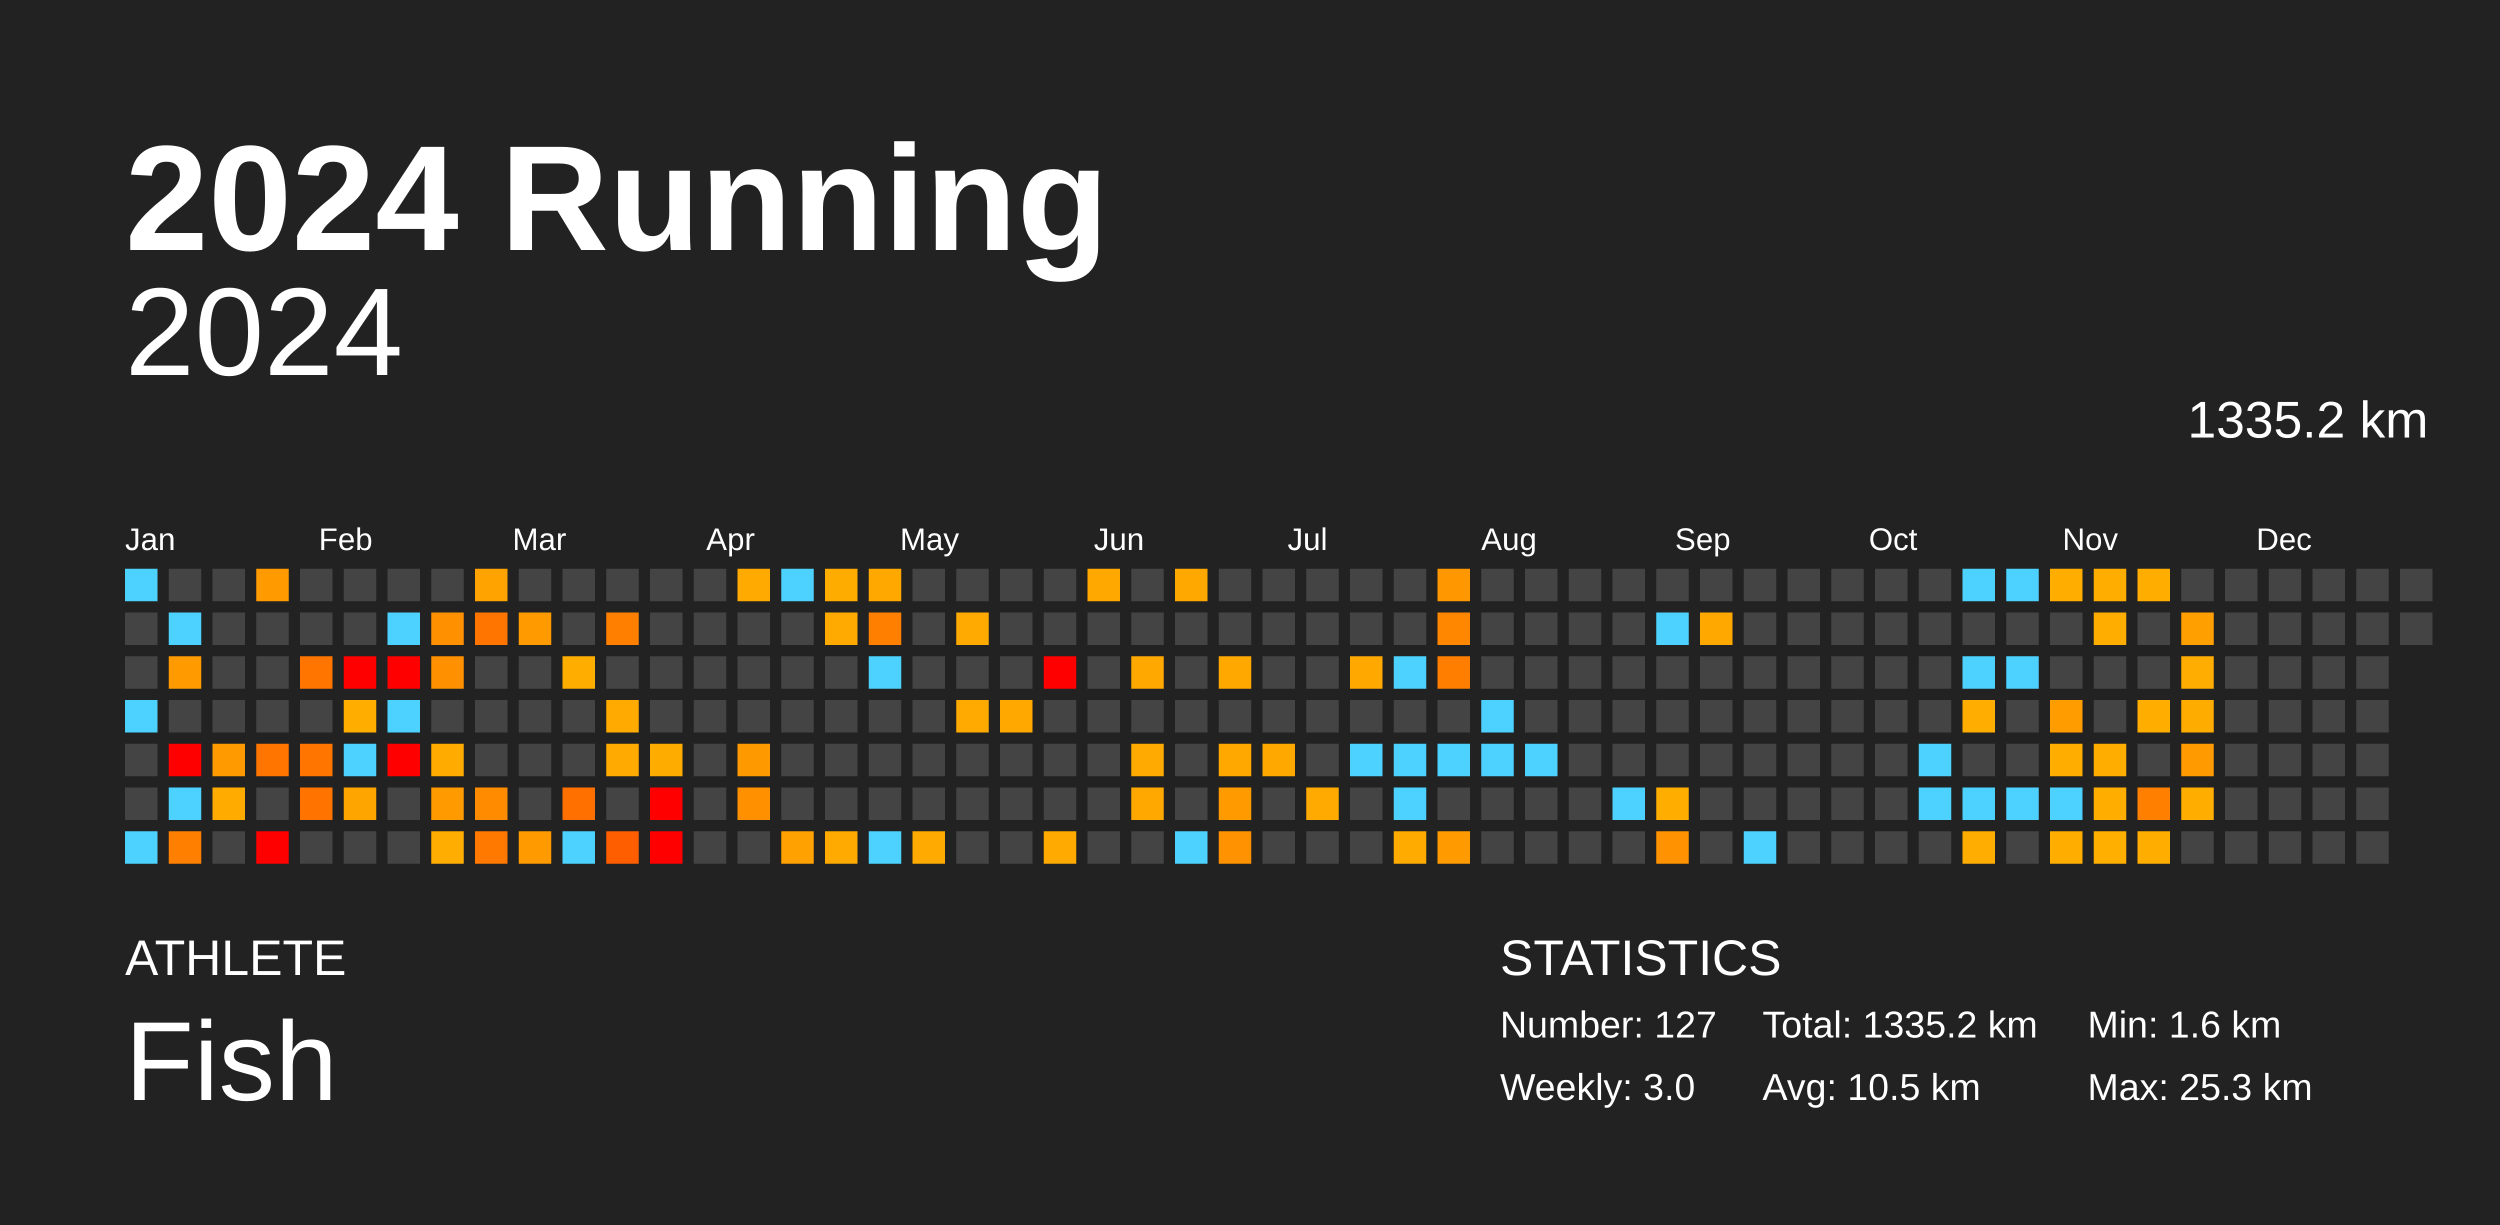
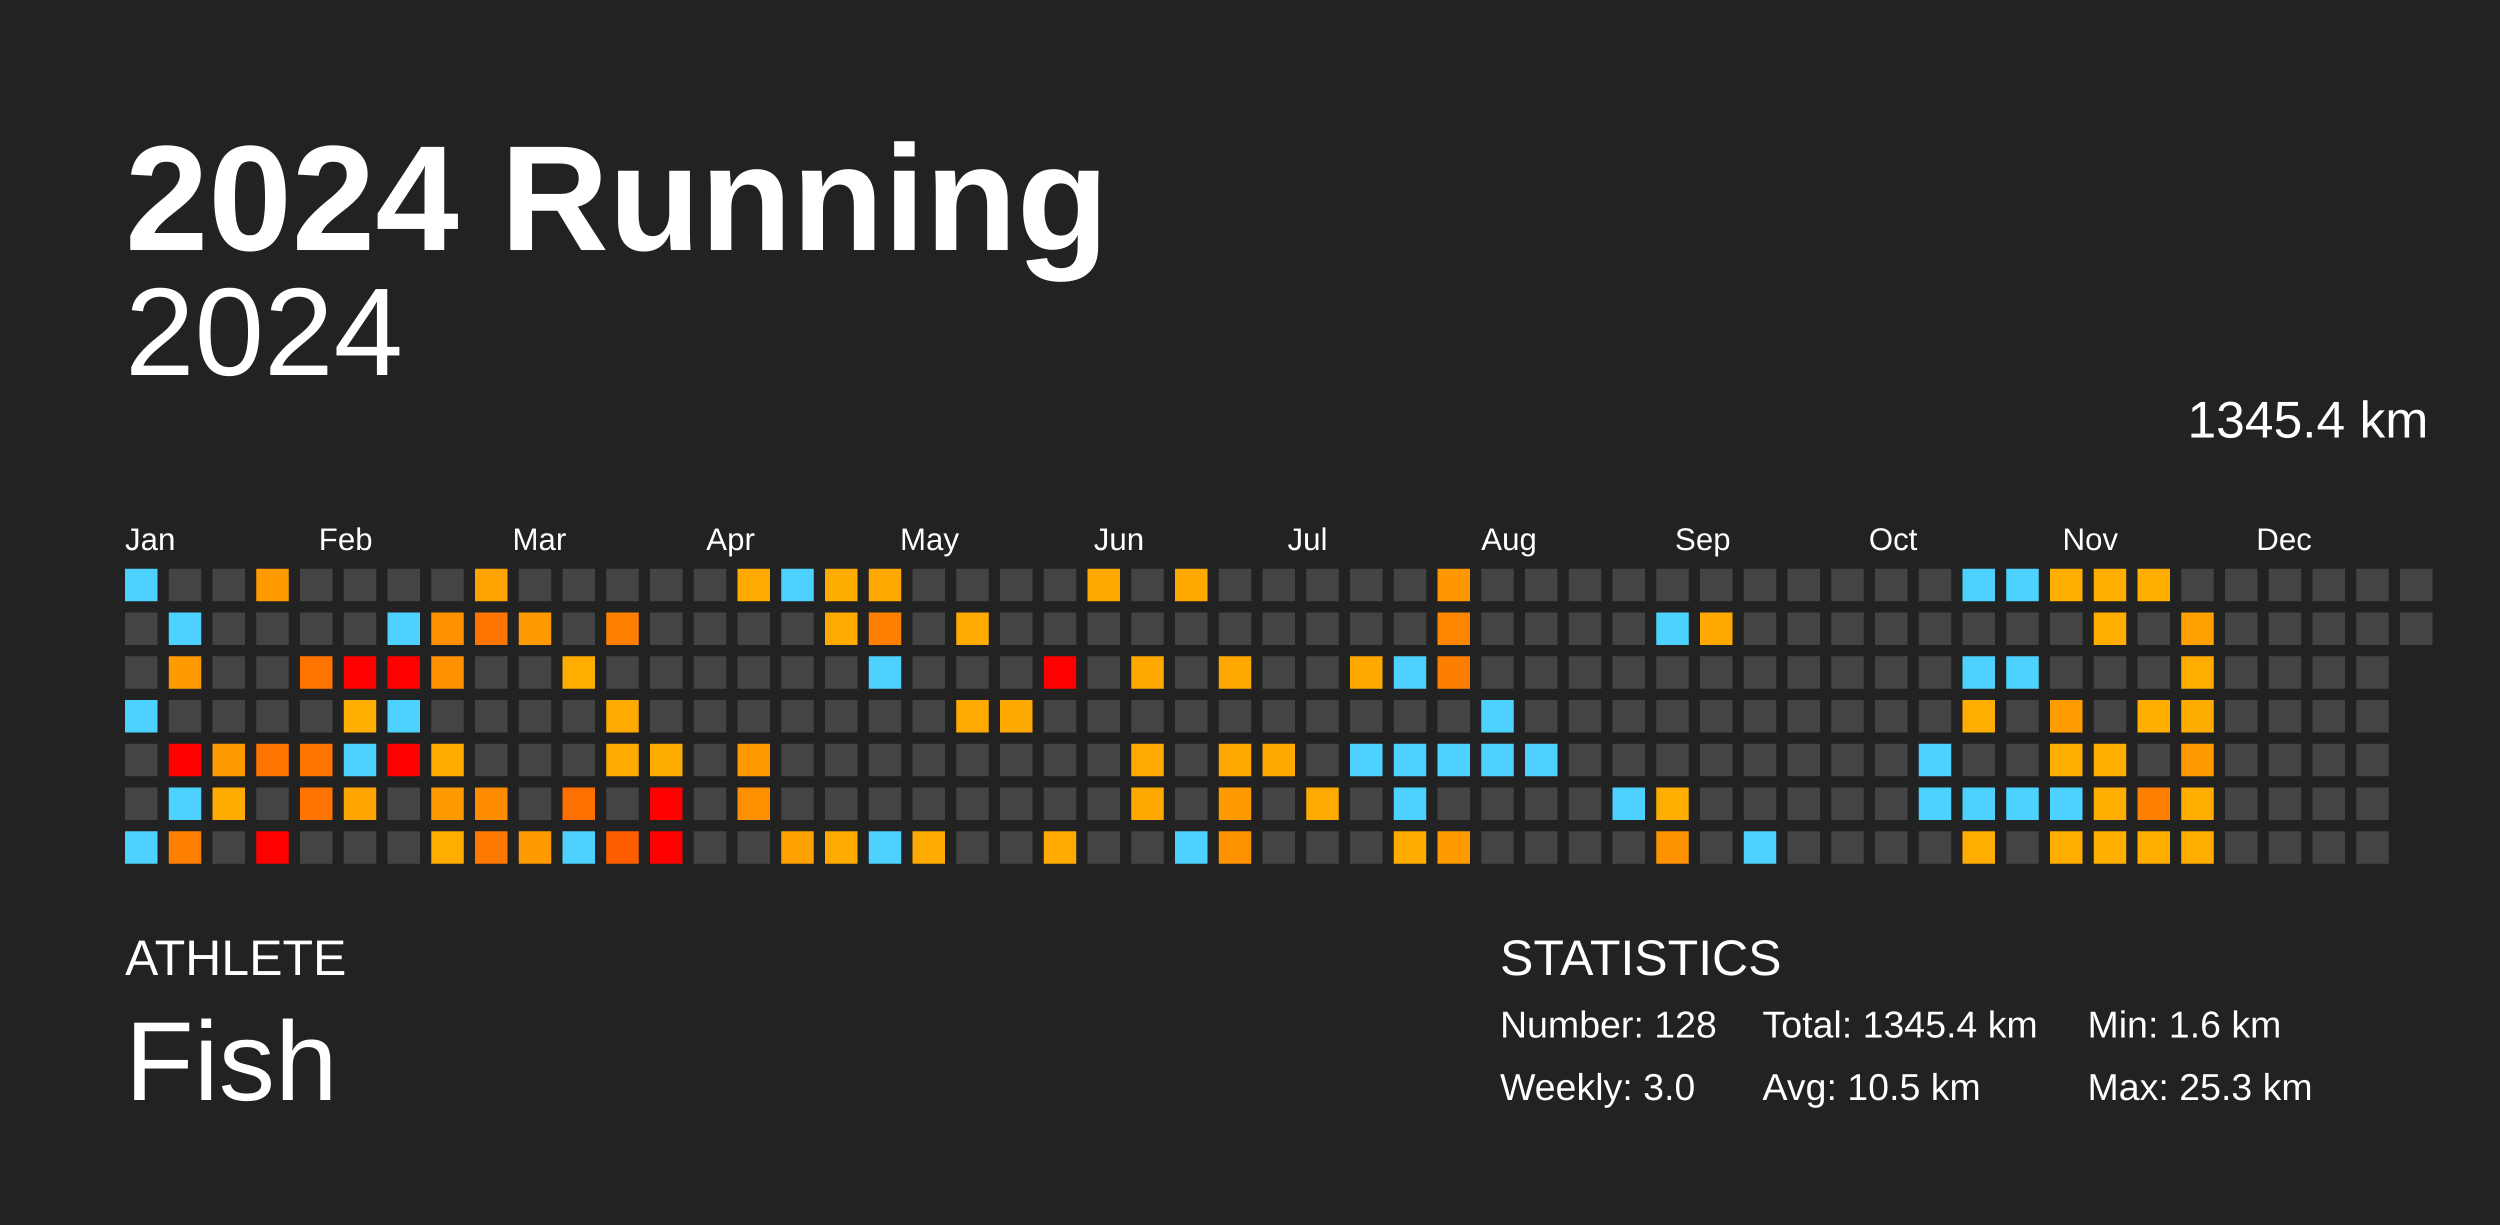
<svg xmlns="http://www.w3.org/2000/svg" baseProfile="full" height="98mm" version="1.1" viewBox="0,0,200,98" width="200mm">
  <defs />
  <rect fill="#222222" height="98" width="200" x="0" y="0" />
  <text fill="#FFFFFF" style="font-size:12px; font-family:Arial; font-weight:bold;" x="10" y="20">2024 Running</text>
  <text fill="#FFFFFF" style="font-size:4px; font-family:Arial" x="10" y="78">ATHLETE</text>
  <text fill="#FFFFFF" style="font-size:9px; font-family:Arial" x="10" y="88">Fish</text>
  <text fill="#FFFFFF" style="font-size:4px; font-family:Arial" x="120" y="78">STATISTICS</text>
-   <text fill="#FFFFFF" style="font-size:3px; font-family:Arial" x="120" y="83">Number: 127</text>
+   <text fill="#FFFFFF" style="font-size:3px; font-family:Arial" x="120" y="83">Number: 128</text>
  <text fill="#FFFFFF" style="font-size:3px; font-family:Arial" x="120" y="88">Weekly: 3.0</text>
-   <text fill="#FFFFFF" style="font-size:3px; font-family:Arial" x="141" y="83">Total: 1335.2 km</text>
+   <text fill="#FFFFFF" style="font-size:3px; font-family:Arial" x="141" y="83">Total: 1345.4 km</text>
  <text fill="#FFFFFF" style="font-size:3px; font-family:Arial" x="141" y="88">Avg: 10.5 km</text>
  <text fill="#FFFFFF" style="font-size:3px; font-family:Arial" x="167" y="83">Min: 1.6 km</text>
  <text fill="#FFFFFF" style="font-size:3px; font-family:Arial" x="167" y="88">Max: 25.3 km</text>
  <text alignment-baseline="hanging" fill="#FFFFFF" style="font-size:10.0px; font-family:Arial;" x="10" y="30">2024</text>
-   <text alignment-baseline="hanging" fill="#FFFFFF" style="font-size:4.125px; font-family:Arial;" x="175" y="35">1335.2 km</text>
+   <text alignment-baseline="hanging" fill="#FFFFFF" style="font-size:4.125px; font-family:Arial;" x="175" y="35">1345.4 km</text>
  <text fill="#FFFFFF" style="font-size:2.5px; font-family:Arial" x="10.0" y="44">Jan</text>
  <text fill="#FFFFFF" style="font-size:2.5px; font-family:Arial" x="25.5" y="44">Feb</text>
  <text fill="#FFFFFF" style="font-size:2.5px; font-family:Arial" x="41.0" y="44">Mar</text>
  <text fill="#FFFFFF" style="font-size:2.5px; font-family:Arial" x="56.5" y="44">Apr</text>
  <text fill="#FFFFFF" style="font-size:2.5px; font-family:Arial" x="72.0" y="44">May</text>
  <text fill="#FFFFFF" style="font-size:2.5px; font-family:Arial" x="87.5" y="44">Jun</text>
  <text fill="#FFFFFF" style="font-size:2.5px; font-family:Arial" x="103.0" y="44">Jul</text>
  <text fill="#FFFFFF" style="font-size:2.5px; font-family:Arial" x="118.5" y="44">Aug</text>
  <text fill="#FFFFFF" style="font-size:2.5px; font-family:Arial" x="134.0" y="44">Sep</text>
  <text fill="#FFFFFF" style="font-size:2.5px; font-family:Arial" x="149.5" y="44">Oct</text>
  <text fill="#FFFFFF" style="font-size:2.5px; font-family:Arial" x="165.0" y="44">Nov</text>
  <text fill="#FFFFFF" style="font-size:2.5px; font-family:Arial" x="180.5" y="44">Dec</text>
  <rect fill="#4dd2ff" height="2.6" width="2.6" x="10.0" y="45.5" />
  <rect fill="#444444" height="2.6" width="2.6" x="10.0" y="49.0" />
  <rect fill="#444444" height="2.6" width="2.6" x="10.0" y="52.5" />
  <rect fill="#4dd2ff" height="2.6" width="2.6" x="10.0" y="56.0" />
  <rect fill="#444444" height="2.6" width="2.6" x="10.0" y="59.5" />
  <rect fill="#444444" height="2.6" width="2.6" x="10.0" y="63.0" />
  <rect fill="#4dd2ff" height="2.6" width="2.6" x="10.0" y="66.5" />
  <rect fill="#444444" height="2.6" width="2.6" x="13.5" y="45.5" />
  <rect fill="#4dd2ff" height="2.6" width="2.6" x="13.5" y="49.0" />
  <rect fill="#ff9b00" height="2.6" width="2.6" x="13.5" y="52.5" />
  <rect fill="#444444" height="2.6" width="2.6" x="13.5" y="56.0" />
  <rect fill="red" height="2.6" width="2.6" x="13.5" y="59.5" />
  <rect fill="#4dd2ff" height="2.6" width="2.6" x="13.5" y="63.0" />
  <rect fill="#ff7f00" height="2.6" width="2.6" x="13.5" y="66.5" />
  <rect fill="#444444" height="2.6" width="2.6" x="17.0" y="45.5" />
  <rect fill="#444444" height="2.6" width="2.6" x="17.0" y="49.0" />
  <rect fill="#444444" height="2.6" width="2.6" x="17.0" y="52.5" />
  <rect fill="#444444" height="2.6" width="2.6" x="17.0" y="56.0" />
  <rect fill="#ff9b00" height="2.6" width="2.6" x="17.0" y="59.5" />
  <rect fill="#ffab00" height="2.6" width="2.6" x="17.0" y="63.0" />
  <rect fill="#444444" height="2.6" width="2.6" x="17.0" y="66.5" />
  <rect fill="#ff9b00" height="2.6" width="2.6" x="20.5" y="45.5" />
  <rect fill="#444444" height="2.6" width="2.6" x="20.5" y="49.0" />
  <rect fill="#444444" height="2.6" width="2.6" x="20.5" y="52.5" />
  <rect fill="#444444" height="2.6" width="2.6" x="20.5" y="56.0" />
  <rect fill="#ff7500" height="2.6" width="2.6" x="20.5" y="59.5" />
  <rect fill="#444444" height="2.6" width="2.6" x="20.5" y="63.0" />
  <rect fill="red" height="2.6" width="2.6" x="20.5" y="66.5" />
  <rect fill="#444444" height="2.6" width="2.6" x="24.0" y="45.5" />
  <rect fill="#444444" height="2.6" width="2.6" x="24.0" y="49.0" />
  <rect fill="#ff7500" height="2.6" width="2.6" x="24.0" y="52.5" />
  <rect fill="#444444" height="2.6" width="2.6" x="24.0" y="56.0" />
  <rect fill="#ff7500" height="2.6" width="2.6" x="24.0" y="59.5" />
  <rect fill="#ff7400" height="2.6" width="2.6" x="24.0" y="63.0" />
  <rect fill="#444444" height="2.6" width="2.6" x="24.0" y="66.5" />
  <rect fill="#444444" height="2.6" width="2.6" x="27.5" y="45.5" />
  <rect fill="#444444" height="2.6" width="2.6" x="27.5" y="49.0" />
  <rect fill="red" height="2.6" width="2.6" x="27.5" y="52.5" />
  <rect fill="#ffae00" height="2.6" width="2.6" x="27.5" y="56.0" />
  <rect fill="#4dd2ff" height="2.6" width="2.6" x="27.5" y="59.5" />
  <rect fill="#ffa500" height="2.6" width="2.6" x="27.5" y="63.0" />
  <rect fill="#444444" height="2.6" width="2.6" x="27.5" y="66.5" />
  <rect fill="#444444" height="2.6" width="2.6" x="31.0" y="45.5" />
  <rect fill="#4dd2ff" height="2.6" width="2.6" x="31.0" y="49.0" />
  <rect fill="red" height="2.6" width="2.6" x="31.0" y="52.5" />
  <rect fill="#4dd2ff" height="2.6" width="2.6" x="31.0" y="56.0" />
  <rect fill="red" height="2.6" width="2.6" x="31.0" y="59.5" />
  <rect fill="#444444" height="2.6" width="2.6" x="31.0" y="63.0" />
  <rect fill="#444444" height="2.6" width="2.6" x="31.0" y="66.5" />
  <rect fill="#444444" height="2.6" width="2.6" x="34.5" y="45.5" />
  <rect fill="#ff9000" height="2.6" width="2.6" x="34.5" y="49.0" />
  <rect fill="#ff9100" height="2.6" width="2.6" x="34.5" y="52.5" />
  <rect fill="#444444" height="2.6" width="2.6" x="34.5" y="56.0" />
  <rect fill="#ffab00" height="2.6" width="2.6" x="34.5" y="59.5" />
  <rect fill="#ff9a00" height="2.6" width="2.6" x="34.5" y="63.0" />
  <rect fill="#ffad00" height="2.6" width="2.6" x="34.5" y="66.5" />
  <rect fill="#ffa300" height="2.6" width="2.6" x="38.0" y="45.5" />
  <rect fill="#ff7500" height="2.6" width="2.6" x="38.0" y="49.0" />
  <rect fill="#444444" height="2.6" width="2.6" x="38.0" y="52.5" />
  <rect fill="#444444" height="2.6" width="2.6" x="38.0" y="56.0" />
  <rect fill="#444444" height="2.6" width="2.6" x="38.0" y="59.5" />
  <rect fill="#ff8c00" height="2.6" width="2.6" x="38.0" y="63.0" />
  <rect fill="#ff7800" height="2.6" width="2.6" x="38.0" y="66.5" />
  <rect fill="#444444" height="2.6" width="2.6" x="41.5" y="45.5" />
  <rect fill="#ff9b00" height="2.6" width="2.6" x="41.5" y="49.0" />
  <rect fill="#444444" height="2.6" width="2.6" x="41.5" y="52.5" />
  <rect fill="#444444" height="2.6" width="2.6" x="41.5" y="56.0" />
  <rect fill="#444444" height="2.6" width="2.6" x="41.5" y="59.5" />
  <rect fill="#444444" height="2.6" width="2.6" x="41.5" y="63.0" />
  <rect fill="#ff9a00" height="2.6" width="2.6" x="41.5" y="66.5" />
  <rect fill="#444444" height="2.6" width="2.6" x="45.0" y="45.5" />
  <rect fill="#444444" height="2.6" width="2.6" x="45.0" y="49.0" />
  <rect fill="#ffae00" height="2.6" width="2.6" x="45.0" y="52.5" />
  <rect fill="#444444" height="2.6" width="2.6" x="45.0" y="56.0" />
  <rect fill="#444444" height="2.6" width="2.6" x="45.0" y="59.5" />
  <rect fill="#ff7000" height="2.6" width="2.6" x="45.0" y="63.0" />
  <rect fill="#4dd2ff" height="2.6" width="2.6" x="45.0" y="66.5" />
  <rect fill="#444444" height="2.6" width="2.6" x="48.5" y="45.5" />
  <rect fill="#ff7f00" height="2.6" width="2.6" x="48.5" y="49.0" />
  <rect fill="#444444" height="2.6" width="2.6" x="48.5" y="52.5" />
  <rect fill="#ffaa00" height="2.6" width="2.6" x="48.5" y="56.0" />
  <rect fill="#ffaa00" height="2.6" width="2.6" x="48.5" y="59.5" />
  <rect fill="#444444" height="2.6" width="2.6" x="48.5" y="63.0" />
  <rect fill="#ff5e00" height="2.6" width="2.6" x="48.5" y="66.5" />
  <rect fill="#444444" height="2.6" width="2.6" x="52.0" y="45.5" />
  <rect fill="#444444" height="2.6" width="2.6" x="52.0" y="49.0" />
  <rect fill="#444444" height="2.6" width="2.6" x="52.0" y="52.5" />
  <rect fill="#444444" height="2.6" width="2.6" x="52.0" y="56.0" />
  <rect fill="#ffac00" height="2.6" width="2.6" x="52.0" y="59.5" />
  <rect fill="red" height="2.6" width="2.6" x="52.0" y="63.0" />
  <rect fill="red" height="2.6" width="2.6" x="52.0" y="66.5" />
  <rect fill="#444444" height="2.6" width="2.6" x="55.5" y="45.5" />
  <rect fill="#444444" height="2.6" width="2.6" x="55.5" y="49.0" />
  <rect fill="#444444" height="2.6" width="2.6" x="55.5" y="52.5" />
  <rect fill="#444444" height="2.6" width="2.6" x="55.5" y="56.0" />
  <rect fill="#444444" height="2.6" width="2.6" x="55.5" y="59.5" />
  <rect fill="#444444" height="2.6" width="2.6" x="55.5" y="63.0" />
  <rect fill="#444444" height="2.6" width="2.6" x="55.5" y="66.5" />
  <rect fill="#ffaa00" height="2.6" width="2.6" x="59.0" y="45.5" />
  <rect fill="#444444" height="2.6" width="2.6" x="59.0" y="49.0" />
  <rect fill="#444444" height="2.6" width="2.6" x="59.0" y="52.5" />
  <rect fill="#444444" height="2.6" width="2.6" x="59.0" y="56.0" />
  <rect fill="#ff9900" height="2.6" width="2.6" x="59.0" y="59.5" />
  <rect fill="#ff9100" height="2.6" width="2.6" x="59.0" y="63.0" />
  <rect fill="#444444" height="2.6" width="2.6" x="59.0" y="66.5" />
  <rect fill="#4dd2ff" height="2.6" width="2.6" x="62.5" y="45.5" />
  <rect fill="#444444" height="2.6" width="2.6" x="62.5" y="49.0" />
  <rect fill="#444444" height="2.6" width="2.6" x="62.5" y="52.5" />
  <rect fill="#444444" height="2.6" width="2.6" x="62.5" y="56.0" />
  <rect fill="#444444" height="2.6" width="2.6" x="62.5" y="59.5" />
  <rect fill="#444444" height="2.6" width="2.6" x="62.5" y="63.0" />
  <rect fill="#ffa100" height="2.6" width="2.6" x="62.5" y="66.5" />
  <rect fill="#ffac00" height="2.6" width="2.6" x="66.0" y="45.5" />
  <rect fill="#ffaa00" height="2.6" width="2.6" x="66.0" y="49.0" />
  <rect fill="#444444" height="2.6" width="2.6" x="66.0" y="52.5" />
  <rect fill="#444444" height="2.6" width="2.6" x="66.0" y="56.0" />
  <rect fill="#444444" height="2.6" width="2.6" x="66.0" y="59.5" />
  <rect fill="#444444" height="2.6" width="2.6" x="66.0" y="63.0" />
  <rect fill="#ffaa00" height="2.6" width="2.6" x="66.0" y="66.5" />
  <rect fill="#ffa800" height="2.6" width="2.6" x="69.5" y="45.5" />
  <rect fill="#ff7f00" height="2.6" width="2.6" x="69.5" y="49.0" />
  <rect fill="#4dd2ff" height="2.6" width="2.6" x="69.5" y="52.5" />
  <rect fill="#444444" height="2.6" width="2.6" x="69.5" y="56.0" />
  <rect fill="#444444" height="2.6" width="2.6" x="69.5" y="59.5" />
  <rect fill="#444444" height="2.6" width="2.6" x="69.5" y="63.0" />
  <rect fill="#4dd2ff" height="2.6" width="2.6" x="69.5" y="66.5" />
  <rect fill="#444444" height="2.6" width="2.6" x="73.0" y="45.5" />
  <rect fill="#444444" height="2.6" width="2.6" x="73.0" y="49.0" />
  <rect fill="#444444" height="2.6" width="2.6" x="73.0" y="52.5" />
  <rect fill="#444444" height="2.6" width="2.6" x="73.0" y="56.0" />
  <rect fill="#444444" height="2.6" width="2.6" x="73.0" y="59.5" />
  <rect fill="#444444" height="2.6" width="2.6" x="73.0" y="63.0" />
  <rect fill="#ffaa00" height="2.6" width="2.6" x="73.0" y="66.5" />
  <rect fill="#444444" height="2.6" width="2.6" x="76.5" y="45.5" />
  <rect fill="#ffaa00" height="2.6" width="2.6" x="76.5" y="49.0" />
  <rect fill="#444444" height="2.6" width="2.6" x="76.5" y="52.5" />
  <rect fill="#ffaa00" height="2.6" width="2.6" x="76.5" y="56.0" />
  <rect fill="#444444" height="2.6" width="2.6" x="76.5" y="59.5" />
  <rect fill="#444444" height="2.6" width="2.6" x="76.5" y="63.0" />
  <rect fill="#444444" height="2.6" width="2.6" x="76.5" y="66.5" />
  <rect fill="#444444" height="2.6" width="2.6" x="80.0" y="45.5" />
  <rect fill="#444444" height="2.6" width="2.6" x="80.0" y="49.0" />
  <rect fill="#444444" height="2.6" width="2.6" x="80.0" y="52.5" />
  <rect fill="#ffa800" height="2.6" width="2.6" x="80.0" y="56.0" />
  <rect fill="#444444" height="2.6" width="2.6" x="80.0" y="59.5" />
  <rect fill="#444444" height="2.6" width="2.6" x="80.0" y="63.0" />
  <rect fill="#444444" height="2.6" width="2.6" x="80.0" y="66.5" />
  <rect fill="#444444" height="2.6" width="2.6" x="83.5" y="45.5" />
  <rect fill="#444444" height="2.6" width="2.6" x="83.5" y="49.0" />
  <rect fill="red" height="2.6" width="2.6" x="83.5" y="52.5" />
  <rect fill="#444444" height="2.6" width="2.6" x="83.5" y="56.0" />
  <rect fill="#444444" height="2.6" width="2.6" x="83.5" y="59.5" />
  <rect fill="#444444" height="2.6" width="2.6" x="83.5" y="63.0" />
  <rect fill="#ffaa00" height="2.6" width="2.6" x="83.5" y="66.5" />
  <rect fill="#ffa900" height="2.6" width="2.6" x="87.0" y="45.5" />
  <rect fill="#444444" height="2.6" width="2.6" x="87.0" y="49.0" />
  <rect fill="#444444" height="2.6" width="2.6" x="87.0" y="52.5" />
  <rect fill="#444444" height="2.6" width="2.6" x="87.0" y="56.0" />
  <rect fill="#444444" height="2.6" width="2.6" x="87.0" y="59.5" />
  <rect fill="#444444" height="2.6" width="2.6" x="87.0" y="63.0" />
  <rect fill="#444444" height="2.6" width="2.6" x="87.0" y="66.5" />
  <rect fill="#444444" height="2.6" width="2.6" x="90.5" y="45.5" />
  <rect fill="#444444" height="2.6" width="2.6" x="90.5" y="49.0" />
  <rect fill="#ffa800" height="2.6" width="2.6" x="90.5" y="52.5" />
  <rect fill="#444444" height="2.6" width="2.6" x="90.5" y="56.0" />
  <rect fill="#ffaa00" height="2.6" width="2.6" x="90.5" y="59.5" />
  <rect fill="#ffa900" height="2.6" width="2.6" x="90.5" y="63.0" />
  <rect fill="#444444" height="2.6" width="2.6" x="90.5" y="66.5" />
  <rect fill="#ffa900" height="2.6" width="2.6" x="94.0" y="45.5" />
  <rect fill="#444444" height="2.6" width="2.6" x="94.0" y="49.0" />
  <rect fill="#444444" height="2.6" width="2.6" x="94.0" y="52.5" />
  <rect fill="#444444" height="2.6" width="2.6" x="94.0" y="56.0" />
  <rect fill="#444444" height="2.6" width="2.6" x="94.0" y="59.5" />
  <rect fill="#444444" height="2.6" width="2.6" x="94.0" y="63.0" />
  <rect fill="#4dd2ff" height="2.6" width="2.6" x="94.0" y="66.5" />
  <rect fill="#444444" height="2.6" width="2.6" x="97.5" y="45.5" />
  <rect fill="#444444" height="2.6" width="2.6" x="97.5" y="49.0" />
  <rect fill="#ffa900" height="2.6" width="2.6" x="97.5" y="52.5" />
  <rect fill="#444444" height="2.6" width="2.6" x="97.5" y="56.0" />
  <rect fill="#ffa800" height="2.6" width="2.6" x="97.5" y="59.5" />
  <rect fill="#ff9b00" height="2.6" width="2.6" x="97.5" y="63.0" />
  <rect fill="#ff9200" height="2.6" width="2.6" x="97.5" y="66.5" />
  <rect fill="#444444" height="2.6" width="2.6" x="101.0" y="45.5" />
  <rect fill="#444444" height="2.6" width="2.6" x="101.0" y="49.0" />
  <rect fill="#444444" height="2.6" width="2.6" x="101.0" y="52.5" />
  <rect fill="#444444" height="2.6" width="2.6" x="101.0" y="56.0" />
  <rect fill="#ffa900" height="2.6" width="2.6" x="101.0" y="59.5" />
  <rect fill="#444444" height="2.6" width="2.6" x="101.0" y="63.0" />
  <rect fill="#444444" height="2.6" width="2.6" x="101.0" y="66.5" />
  <rect fill="#444444" height="2.6" width="2.6" x="104.5" y="45.5" />
  <rect fill="#444444" height="2.6" width="2.6" x="104.5" y="49.0" />
  <rect fill="#444444" height="2.6" width="2.6" x="104.5" y="52.5" />
  <rect fill="#444444" height="2.6" width="2.6" x="104.5" y="56.0" />
  <rect fill="#444444" height="2.6" width="2.6" x="104.5" y="59.5" />
  <rect fill="#ffaa00" height="2.6" width="2.6" x="104.5" y="63.0" />
  <rect fill="#444444" height="2.6" width="2.6" x="104.5" y="66.5" />
  <rect fill="#444444" height="2.6" width="2.6" x="108.0" y="45.5" />
  <rect fill="#444444" height="2.6" width="2.6" x="108.0" y="49.0" />
  <rect fill="#ffa900" height="2.6" width="2.6" x="108.0" y="52.5" />
  <rect fill="#444444" height="2.6" width="2.6" x="108.0" y="56.0" />
  <rect fill="#4dd2ff" height="2.6" width="2.6" x="108.0" y="59.5" />
  <rect fill="#444444" height="2.6" width="2.6" x="108.0" y="63.0" />
  <rect fill="#444444" height="2.6" width="2.6" x="108.0" y="66.5" />
  <rect fill="#444444" height="2.6" width="2.6" x="111.5" y="45.5" />
  <rect fill="#444444" height="2.6" width="2.6" x="111.5" y="49.0" />
  <rect fill="#4dd2ff" height="2.6" width="2.6" x="111.5" y="52.5" />
  <rect fill="#444444" height="2.6" width="2.6" x="111.5" y="56.0" />
  <rect fill="#4dd2ff" height="2.6" width="2.6" x="111.5" y="59.5" />
  <rect fill="#4dd2ff" height="2.6" width="2.6" x="111.5" y="63.0" />
  <rect fill="#ffab00" height="2.6" width="2.6" x="111.5" y="66.5" />
  <rect fill="#ff9700" height="2.6" width="2.6" x="115.0" y="45.5" />
  <rect fill="#ff8700" height="2.6" width="2.6" x="115.0" y="49.0" />
  <rect fill="#ff7e00" height="2.6" width="2.6" x="115.0" y="52.5" />
  <rect fill="#444444" height="2.6" width="2.6" x="115.0" y="56.0" />
  <rect fill="#4dd2ff" height="2.6" width="2.6" x="115.0" y="59.5" />
  <rect fill="#444444" height="2.6" width="2.6" x="115.0" y="63.0" />
  <rect fill="#ff9b00" height="2.6" width="2.6" x="115.0" y="66.5" />
  <rect fill="#444444" height="2.6" width="2.6" x="118.5" y="45.5" />
  <rect fill="#444444" height="2.6" width="2.6" x="118.5" y="49.0" />
  <rect fill="#444444" height="2.6" width="2.6" x="118.5" y="52.5" />
  <rect fill="#4dd2ff" height="2.6" width="2.6" x="118.5" y="56.0" />
  <rect fill="#4dd2ff" height="2.6" width="2.6" x="118.5" y="59.5" />
  <rect fill="#444444" height="2.6" width="2.6" x="118.5" y="63.0" />
  <rect fill="#444444" height="2.6" width="2.6" x="118.5" y="66.5" />
  <rect fill="#444444" height="2.6" width="2.6" x="122.0" y="45.5" />
  <rect fill="#444444" height="2.6" width="2.6" x="122.0" y="49.0" />
  <rect fill="#444444" height="2.6" width="2.6" x="122.0" y="52.5" />
  <rect fill="#444444" height="2.6" width="2.6" x="122.0" y="56.0" />
  <rect fill="#4dd2ff" height="2.6" width="2.6" x="122.0" y="59.5" />
  <rect fill="#444444" height="2.6" width="2.6" x="122.0" y="63.0" />
  <rect fill="#444444" height="2.6" width="2.6" x="122.0" y="66.5" />
  <rect fill="#444444" height="2.6" width="2.6" x="125.5" y="45.5" />
  <rect fill="#444444" height="2.6" width="2.6" x="125.5" y="49.0" />
  <rect fill="#444444" height="2.6" width="2.6" x="125.5" y="52.5" />
  <rect fill="#444444" height="2.6" width="2.6" x="125.5" y="56.0" />
  <rect fill="#444444" height="2.6" width="2.6" x="125.5" y="59.5" />
  <rect fill="#444444" height="2.6" width="2.6" x="125.5" y="63.0" />
  <rect fill="#444444" height="2.6" width="2.6" x="125.5" y="66.5" />
  <rect fill="#444444" height="2.6" width="2.6" x="129.0" y="45.5" />
  <rect fill="#444444" height="2.6" width="2.6" x="129.0" y="49.0" />
  <rect fill="#444444" height="2.6" width="2.6" x="129.0" y="52.5" />
  <rect fill="#444444" height="2.6" width="2.6" x="129.0" y="56.0" />
  <rect fill="#444444" height="2.6" width="2.6" x="129.0" y="59.5" />
  <rect fill="#4dd2ff" height="2.6" width="2.6" x="129.0" y="63.0" />
  <rect fill="#444444" height="2.6" width="2.6" x="129.0" y="66.5" />
  <rect fill="#444444" height="2.6" width="2.6" x="132.5" y="45.5" />
  <rect fill="#4dd2ff" height="2.6" width="2.6" x="132.5" y="49.0" />
  <rect fill="#444444" height="2.6" width="2.6" x="132.5" y="52.5" />
  <rect fill="#444444" height="2.6" width="2.6" x="132.5" y="56.0" />
  <rect fill="#444444" height="2.6" width="2.6" x="132.5" y="59.5" />
  <rect fill="#ffae00" height="2.6" width="2.6" x="132.5" y="63.0" />
  <rect fill="#ff9200" height="2.6" width="2.6" x="132.5" y="66.5" />
  <rect fill="#444444" height="2.6" width="2.6" x="136.0" y="45.5" />
  <rect fill="#ffa900" height="2.6" width="2.6" x="136.0" y="49.0" />
  <rect fill="#444444" height="2.6" width="2.6" x="136.0" y="52.5" />
  <rect fill="#444444" height="2.6" width="2.6" x="136.0" y="56.0" />
  <rect fill="#444444" height="2.6" width="2.6" x="136.0" y="59.5" />
  <rect fill="#444444" height="2.6" width="2.6" x="136.0" y="63.0" />
  <rect fill="#444444" height="2.6" width="2.6" x="136.0" y="66.5" />
  <rect fill="#444444" height="2.6" width="2.6" x="139.5" y="45.5" />
  <rect fill="#444444" height="2.6" width="2.6" x="139.5" y="49.0" />
  <rect fill="#444444" height="2.6" width="2.6" x="139.5" y="52.5" />
  <rect fill="#444444" height="2.6" width="2.6" x="139.5" y="56.0" />
  <rect fill="#444444" height="2.6" width="2.6" x="139.5" y="59.5" />
  <rect fill="#444444" height="2.6" width="2.6" x="139.5" y="63.0" />
  <rect fill="#4dd2ff" height="2.6" width="2.6" x="139.5" y="66.5" />
  <rect fill="#444444" height="2.6" width="2.6" x="143.0" y="45.5" />
  <rect fill="#444444" height="2.6" width="2.6" x="143.0" y="49.0" />
  <rect fill="#444444" height="2.6" width="2.6" x="143.0" y="52.5" />
  <rect fill="#444444" height="2.6" width="2.6" x="143.0" y="56.0" />
  <rect fill="#444444" height="2.6" width="2.6" x="143.0" y="59.5" />
  <rect fill="#444444" height="2.6" width="2.6" x="143.0" y="63.0" />
  <rect fill="#444444" height="2.6" width="2.6" x="143.0" y="66.5" />
  <rect fill="#444444" height="2.6" width="2.6" x="146.5" y="45.5" />
  <rect fill="#444444" height="2.6" width="2.6" x="146.5" y="49.0" />
  <rect fill="#444444" height="2.6" width="2.6" x="146.5" y="52.5" />
  <rect fill="#444444" height="2.6" width="2.6" x="146.5" y="56.0" />
  <rect fill="#444444" height="2.6" width="2.6" x="146.5" y="59.5" />
  <rect fill="#444444" height="2.6" width="2.6" x="146.5" y="63.0" />
  <rect fill="#444444" height="2.6" width="2.6" x="146.5" y="66.5" />
  <rect fill="#444444" height="2.6" width="2.6" x="150.0" y="45.5" />
  <rect fill="#444444" height="2.6" width="2.6" x="150.0" y="49.0" />
  <rect fill="#444444" height="2.6" width="2.6" x="150.0" y="52.5" />
  <rect fill="#444444" height="2.6" width="2.6" x="150.0" y="56.0" />
  <rect fill="#444444" height="2.6" width="2.6" x="150.0" y="59.5" />
  <rect fill="#444444" height="2.6" width="2.6" x="150.0" y="63.0" />
  <rect fill="#444444" height="2.6" width="2.6" x="150.0" y="66.5" />
  <rect fill="#444444" height="2.6" width="2.6" x="153.5" y="45.5" />
  <rect fill="#444444" height="2.6" width="2.6" x="153.5" y="49.0" />
  <rect fill="#444444" height="2.6" width="2.6" x="153.5" y="52.5" />
  <rect fill="#444444" height="2.6" width="2.6" x="153.5" y="56.0" />
  <rect fill="#4dd2ff" height="2.6" width="2.6" x="153.5" y="59.5" />
  <rect fill="#4dd2ff" height="2.6" width="2.6" x="153.5" y="63.0" />
  <rect fill="#444444" height="2.6" width="2.6" x="153.5" y="66.5" />
  <rect fill="#4dd2ff" height="2.6" width="2.6" x="157.0" y="45.5" />
  <rect fill="#444444" height="2.6" width="2.6" x="157.0" y="49.0" />
  <rect fill="#4dd2ff" height="2.6" width="2.6" x="157.0" y="52.5" />
  <rect fill="#ffad00" height="2.6" width="2.6" x="157.0" y="56.0" />
  <rect fill="#444444" height="2.6" width="2.6" x="157.0" y="59.5" />
  <rect fill="#4dd2ff" height="2.6" width="2.6" x="157.0" y="63.0" />
  <rect fill="#ffad00" height="2.6" width="2.6" x="157.0" y="66.5" />
  <rect fill="#4dd2ff" height="2.6" width="2.6" x="160.5" y="45.5" />
  <rect fill="#444444" height="2.6" width="2.6" x="160.5" y="49.0" />
  <rect fill="#4dd2ff" height="2.6" width="2.6" x="160.5" y="52.5" />
  <rect fill="#444444" height="2.6" width="2.6" x="160.5" y="56.0" />
  <rect fill="#444444" height="2.6" width="2.6" x="160.5" y="59.5" />
  <rect fill="#4dd2ff" height="2.6" width="2.6" x="160.5" y="63.0" />
  <rect fill="#444444" height="2.6" width="2.6" x="160.5" y="66.5" />
  <rect fill="#ffae00" height="2.6" width="2.6" x="164.0" y="45.5" />
  <rect fill="#444444" height="2.6" width="2.6" x="164.0" y="49.0" />
  <rect fill="#444444" height="2.6" width="2.6" x="164.0" y="52.5" />
  <rect fill="#ff9d00" height="2.6" width="2.6" x="164.0" y="56.0" />
  <rect fill="#ffae00" height="2.6" width="2.6" x="164.0" y="59.5" />
  <rect fill="#4dd2ff" height="2.6" width="2.6" x="164.0" y="63.0" />
  <rect fill="#ffae00" height="2.6" width="2.6" x="164.0" y="66.5" />
  <rect fill="#ffae00" height="2.6" width="2.6" x="167.5" y="45.5" />
  <rect fill="#ffae00" height="2.6" width="2.6" x="167.5" y="49.0" />
  <rect fill="#444444" height="2.6" width="2.6" x="167.5" y="52.5" />
  <rect fill="#444444" height="2.6" width="2.6" x="167.5" y="56.0" />
  <rect fill="#ffae00" height="2.6" width="2.6" x="167.5" y="59.5" />
  <rect fill="#ffae00" height="2.6" width="2.6" x="167.5" y="63.0" />
  <rect fill="#ffaf00" height="2.6" width="2.6" x="167.5" y="66.5" />
  <rect fill="#ffae00" height="2.6" width="2.6" x="171.0" y="45.5" />
  <rect fill="#444444" height="2.6" width="2.6" x="171.0" y="49.0" />
  <rect fill="#444444" height="2.6" width="2.6" x="171.0" y="52.5" />
  <rect fill="#ffae00" height="2.6" width="2.6" x="171.0" y="56.0" />
  <rect fill="#444444" height="2.6" width="2.6" x="171.0" y="59.5" />
  <rect fill="#ff7f00" height="2.6" width="2.6" x="171.0" y="63.0" />
  <rect fill="#ffae00" height="2.6" width="2.6" x="171.0" y="66.5" />
  <rect fill="#444444" height="2.6" width="2.6" x="174.5" y="45.5" />
  <rect fill="#ffa000" height="2.6" width="2.6" x="174.5" y="49.0" />
  <rect fill="#ffad00" height="2.6" width="2.6" x="174.5" y="52.5" />
  <rect fill="#ffac00" height="2.6" width="2.6" x="174.5" y="56.0" />
  <rect fill="#ff9b00" height="2.6" width="2.6" x="174.5" y="59.5" />
  <rect fill="#ffae00" height="2.6" width="2.6" x="174.5" y="63.0" />
-   <rect fill="#444444" height="2.6" width="2.6" x="174.5" y="66.5" />
+   <rect fill="#ffae00" height="2.6" width="2.6" x="174.5" y="66.5" />
  <rect fill="#444444" height="2.6" width="2.6" x="178.0" y="45.5" />
  <rect fill="#444444" height="2.6" width="2.6" x="178.0" y="49.0" />
  <rect fill="#444444" height="2.6" width="2.6" x="178.0" y="52.5" />
  <rect fill="#444444" height="2.6" width="2.6" x="178.0" y="56.0" />
  <rect fill="#444444" height="2.6" width="2.6" x="178.0" y="59.5" />
  <rect fill="#444444" height="2.6" width="2.6" x="178.0" y="63.0" />
  <rect fill="#444444" height="2.6" width="2.6" x="178.0" y="66.5" />
  <rect fill="#444444" height="2.6" width="2.6" x="181.5" y="45.5" />
  <rect fill="#444444" height="2.6" width="2.6" x="181.5" y="49.0" />
  <rect fill="#444444" height="2.6" width="2.6" x="181.5" y="52.5" />
  <rect fill="#444444" height="2.6" width="2.6" x="181.5" y="56.0" />
  <rect fill="#444444" height="2.6" width="2.6" x="181.5" y="59.5" />
  <rect fill="#444444" height="2.6" width="2.6" x="181.5" y="63.0" />
  <rect fill="#444444" height="2.6" width="2.6" x="181.5" y="66.5" />
  <rect fill="#444444" height="2.6" width="2.6" x="185.0" y="45.5" />
  <rect fill="#444444" height="2.6" width="2.6" x="185.0" y="49.0" />
  <rect fill="#444444" height="2.6" width="2.6" x="185.0" y="52.5" />
  <rect fill="#444444" height="2.6" width="2.6" x="185.0" y="56.0" />
  <rect fill="#444444" height="2.6" width="2.6" x="185.0" y="59.5" />
  <rect fill="#444444" height="2.6" width="2.6" x="185.0" y="63.0" />
  <rect fill="#444444" height="2.6" width="2.6" x="185.0" y="66.5" />
  <rect fill="#444444" height="2.6" width="2.6" x="188.5" y="45.5" />
  <rect fill="#444444" height="2.6" width="2.6" x="188.5" y="49.0" />
  <rect fill="#444444" height="2.6" width="2.6" x="188.5" y="52.5" />
  <rect fill="#444444" height="2.6" width="2.6" x="188.5" y="56.0" />
  <rect fill="#444444" height="2.6" width="2.6" x="188.5" y="59.5" />
  <rect fill="#444444" height="2.6" width="2.6" x="188.5" y="63.0" />
  <rect fill="#444444" height="2.6" width="2.6" x="188.5" y="66.5" />
  <rect fill="#444444" height="2.6" width="2.6" x="192.0" y="45.5" />
  <rect fill="#444444" height="2.6" width="2.6" x="192.0" y="49.0" />
</svg>
